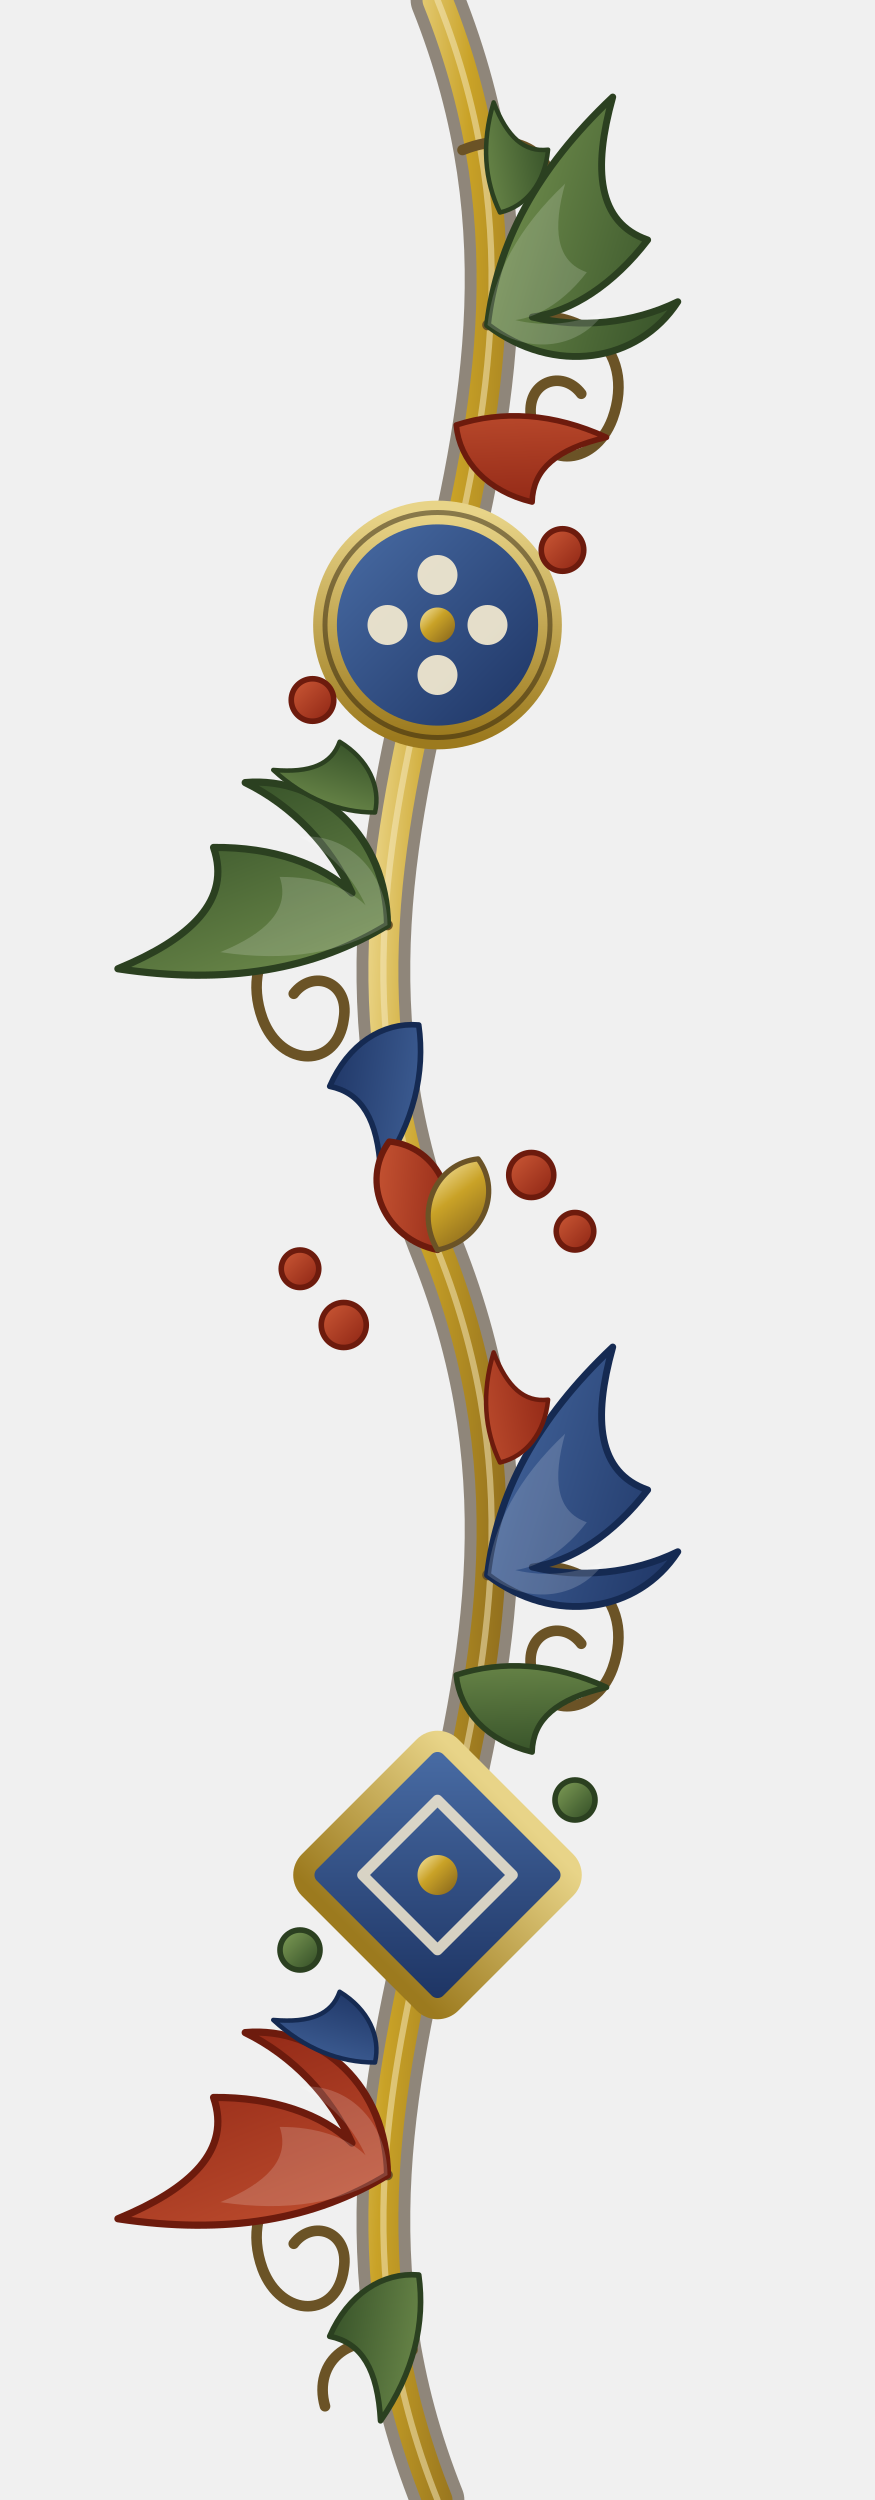
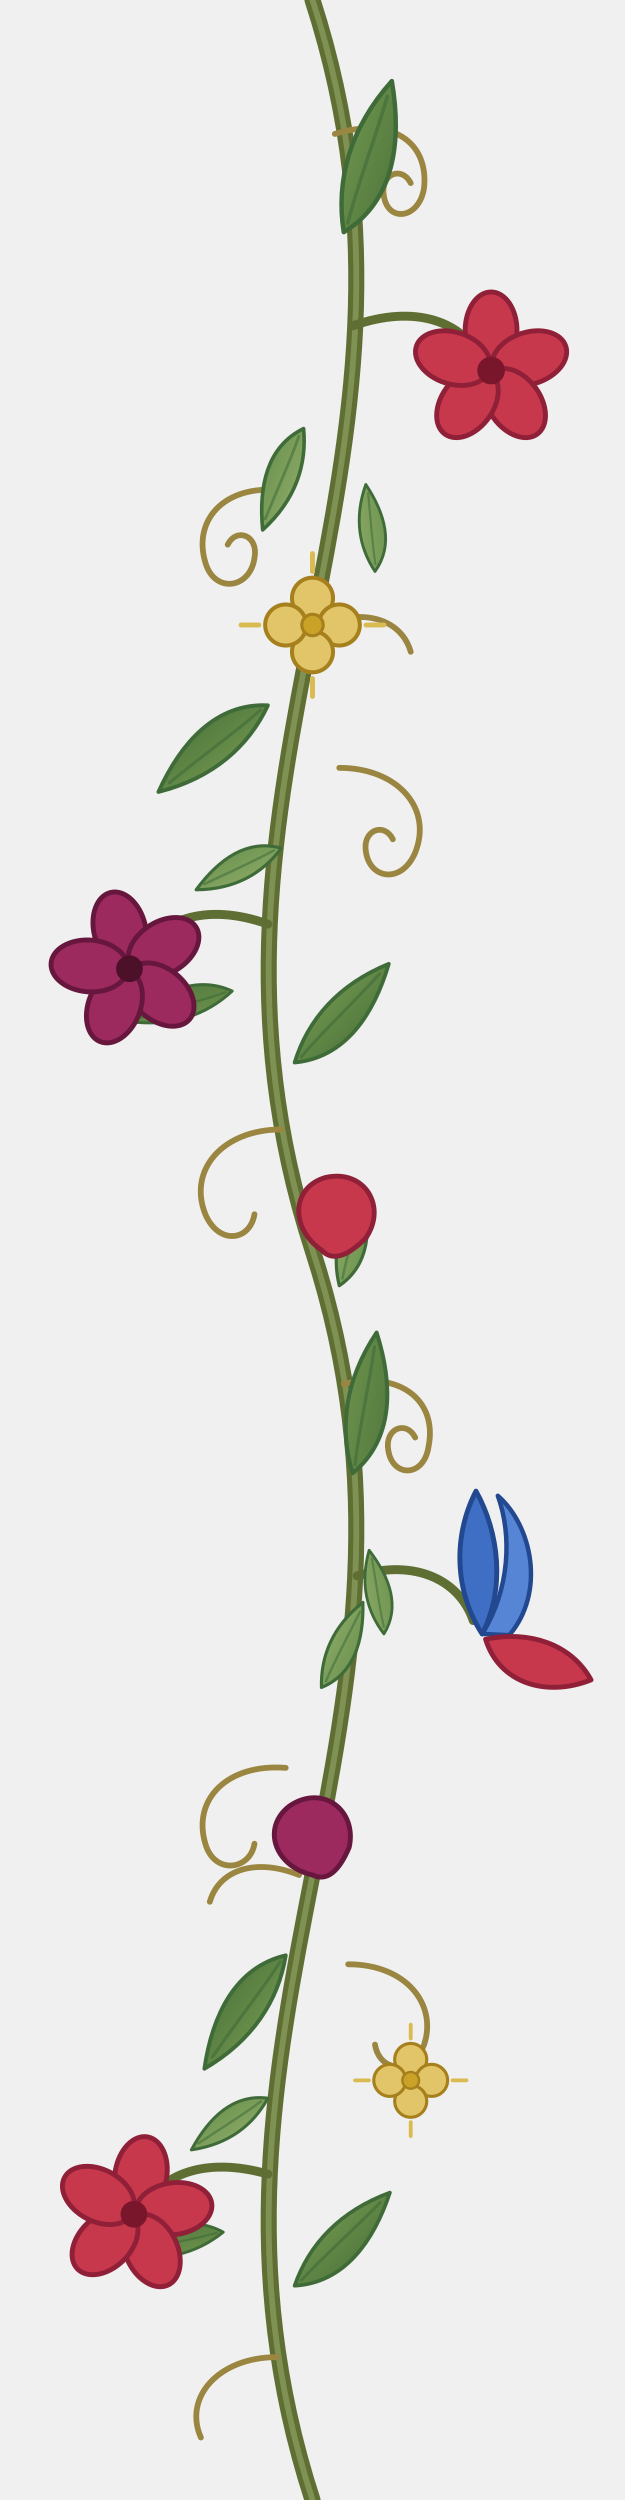
- <svg xmlns="http://www.w3.org/2000/svg" viewBox="0 0 140 400" width="140" height="400">
+ <svg xmlns="http://www.w3.org/2000/svg" viewBox="0 0 140 560" width="140" height="560">
  <defs>
-     <linearGradient id="gold" x1="0" y1="0" x2="1" y2="1">
-       <stop offset="0" stop-color="#f6e6a8" />
-       <stop offset="0.42" stop-color="#c9a227" />
-       <stop offset="1" stop-color="#83621b" />
+     <linearGradient id="green" x1="0" y1="0" x2="1" y2="1">
+       <stop offset="0" stop-color="#7fa257" />
+       <stop offset="1" stop-color="#426b35" />
    </linearGradient>
-     <linearGradient id="goldRim" x1="0" y1="0" x2="0" y2="1">
-       <stop offset="0" stop-color="#e8d488" />
-       <stop offset="1" stop-color="#9c7a1e" />
+     <linearGradient id="greenPale" x1="0" y1="0" x2="1" y2="1">
+       <stop offset="0" stop-color="#9cb872" />
+       <stop offset="1" stop-color="#5c8544" />
    </linearGradient>
-     <linearGradient id="verdigris" x1="0" y1="0" x2="1" y2="1">
-       <stop offset="0" stop-color="#82a058" />
-       <stop offset="1" stop-color="#2f4a24" />
-     </linearGradient>
-     <linearGradient id="lapis" x1="0" y1="0" x2="1" y2="1">
-       <stop offset="0" stop-color="#4b6fa8" />
-       <stop offset="1" stop-color="#1b3160" />
-     </linearGradient>
-     <linearGradient id="vermilion" x1="0" y1="0" x2="1" y2="1">
-       <stop offset="0" stop-color="#cd5a37" />
-       <stop offset="1" stop-color="#8d2413" />
-     </linearGradient>
-     <path id="acanthus" d="M0 0          C 7 -11 18 -19 34 -24          C 26 -15 23 -7 29 -1          C 21 3 13 4 7 2          C 13 7 21 10 29 10          C 19 16 6 12 0 0 Z" />
-     <path id="sprig" d="M0 0          C 5 -8 13 -14 24 -17          C 18 -9 17 -3 21 2          C 13 6 5 5 0 0 Z" />
-     <path id="bud" d="M0 0          C -7 -5 -7 -15 0 -19          C 7 -15 7 -5 0 0 Z" />
-     <g id="clusterGreen">
-       <use href="#acanthus" fill="url(#verdigris)" stroke="#2b4020" stroke-width="1.1" />
-       <use href="#acanthus" fill="#ffffff" opacity="0.17" transform="scale(0.62)" />
+     <g id="petals5">
+       <ellipse cx="0" cy="-9" rx="5.8" ry="8.6" />
+       <ellipse cx="0" cy="-9" rx="5.8" ry="8.6" transform="rotate(72)" />
+       <ellipse cx="0" cy="-9" rx="5.8" ry="8.6" transform="rotate(144)" />
+       <ellipse cx="0" cy="-9" rx="5.8" ry="8.6" transform="rotate(216)" />
+       <ellipse cx="0" cy="-9" rx="5.8" ry="8.6" transform="rotate(288)" />
    </g>
-     <g id="clusterBlue">
-       <use href="#acanthus" fill="url(#lapis)" stroke="#152a52" stroke-width="1.1" />
-       <use href="#acanthus" fill="#ffffff" opacity="0.17" transform="scale(0.62)" />
+     <g id="leafA">
+       <path d="M0 0 C 6 -10 16 -17 30 -19 C 23 -7 13 2 0 0 Z" fill="url(#green)" stroke="#3f6b38" stroke-width="1" />
+       <path d="M2 -1 C 9 -6 18 -11 27 -17" fill="none" stroke="#3f6b38" stroke-width="0.8" opacity="0.6" />
    </g>
-     <g id="clusterRed">
-       <use href="#acanthus" fill="url(#vermilion)" stroke="#6d1b0d" stroke-width="1.1" />
-       <use href="#acanthus" fill="#ffffff" opacity="0.17" transform="scale(0.62)" />
+     <g id="leafB">
+       <path d="M0 0 C 4 -8 11 -14 22 -16 C 17 -6 10 1 0 0 Z" fill="url(#greenPale)" stroke="#3f6b38" stroke-width="0.9" />
+       <path d="M2 -1 C 7 -5 13 -9 20 -14" fill="none" stroke="#3f6b38" stroke-width="0.7" opacity="0.55" />
+     </g>
+     <g id="rosette">
+       <g stroke="#a5801d" stroke-width="0.9" fill="#e2c568">
+         <circle cx="0" cy="-6" r="4.6" />
+         <circle cx="6" cy="0" r="4.6" />
+         <circle cx="0" cy="6" r="4.6" />
+         <circle cx="-6" cy="0" r="4.6" />
+       </g>
+       <circle r="2.4" fill="#c9a227" stroke="#a5801d" stroke-width="0.7" />
+       <g stroke="#d9bb52" stroke-width="1.1" stroke-linecap="round">
+         <path d="M0 -12 v-4" />
+         <path d="M12 0 h4" />
+         <path d="M0 12 v4" />
+         <path d="M-12 0 h-4" />
+       </g>
+     </g>
+     <g id="lily">
+       <path d="M0 0 C -8 -8 -11 -20 -8 -31 C -1 -23 3 -11 0 0 Z" fill="#3f6fc4" stroke="#22488f" stroke-width="1.1" />
+       <path d="M0 0 C 4 -11 2 -23 -3 -31 C 6 -26 12 -12 6 -1 Z" fill="#5585d4" stroke="#22488f" stroke-width="1" />
+       <path d="M1 1 C 10 -3 20 -2 26 5 C 17 11 6 10 1 1 Z" fill="#c8384c" stroke="#8f2038" stroke-width="1.1" />
+     </g>
+     <g id="bud">
+       <path d="M0 0 C -8 -3 -10 -12 -3 -16 C 5 -20 12 -13 9 -5 C 6 0 3 2 0 0 Z" />
    </g>
  </defs>
  <g stroke-linecap="round" stroke-linejoin="round">
-     <path d="M70 0 C100 75 40 125 70 200 C100 275 40 325 70 400" fill="none" stroke="#40301a" stroke-width="8.6" opacity="0.55" />
-     <path d="M70 0 C100 75 40 125 70 200 C100 275 40 325 70 400" fill="none" stroke="url(#gold)" stroke-width="4.8" />
-     <path d="M70 0 C100 75 40 125 70 200 C100 275 40 325 70 400" fill="none" stroke="#f7ecc4" stroke-width="1" opacity="0.5" />
-     <g fill="none" stroke="#6b5326" stroke-width="1.7">
-       <path d="M78 52 C93 47 102 56 98 67 C95 75 86 75 85 67 C84 61 90 59 93 63" />
-       <path d="M62 148 C47 143 38 152 42 163 C45 171 54 171 55 163 C56 157 50 155 47 159" />
-       <path d="M78 252 C93 247 102 256 98 267 C95 275 86 275 85 267 C84 261 90 259 93 263" />
-       <path d="M62 348 C47 343 38 352 42 363 C45 371 54 371 55 363 C56 357 50 355 47 359" />
-       <path d="M74 24 C84 20 90 26 88 33" />
-       <path d="M66 376 C56 372 50 378 52 385" />
+     <path d="M70 0 C104 105 36 175 70 280 C104 385 36 455 70 560" fill="none" stroke="#5f6f34" stroke-width="3.6" />
+     <path d="M70 0 C104 105 36 175 70 280 C104 385 36 455 70 560" fill="none" stroke="#8b9d5e" stroke-width="1.3" opacity="0.75" />
+     <g fill="none" stroke="#5f6f34" stroke-width="2">
+       <path d="M79 73 C93 68 104 72 108 81" />
+       <path d="M60 207 C46 202 35 206 31 215" />
+       <path d="M80 353 C93 349 103 354 106 363" />
+       <path d="M60 487 C46 483 36 487 32 495" />
    </g>
-     <g transform="translate(78 52) rotate(-26)">
-       <use href="#clusterGreen" />
+     <g fill="none" stroke="#9a8640" stroke-width="1.3">
+       <path d="M75 30 C88 26 96 32 95 42 C94 49 87 50 86 44 C85 39 90 37 92 41" />
+       <path d="M64 110 C51 108 43 116 46 126 C48 133 56 132 57 125 C58 120 53 118 51 122" />
+       <path d="M76 172 C89 172 97 181 93 191 C90 198 83 197 82 191 C81 186 86 184 88 188" />
+       <path d="M63 253 C50 253 42 262 46 272 C49 279 56 278 57 272" />
+       <path d="M77 310 C90 307 98 314 96 324 C95 331 88 331 87 325 C86 320 91 318 93 322" />
+       <path d="M64 396 C51 395 43 403 46 413 C48 420 56 419 57 413" />
+       <path d="M78 440 C91 440 98 449 95 458 C92 465 85 464 84 458" />
+       <path d="M62 528 C49 528 41 537 45 546" />
+       <path d="M72 140 C82 136 90 139 92 146" />
+       <path d="M67 420 C57 416 49 419 47 426" />
    </g>
-     <g transform="translate(73 68) rotate(40) scale(0.82)">
-       <use href="#sprig" fill="url(#vermilion)" stroke="#6d1b0d" stroke-width="1.1" />
+     <g>
+       <use href="#leafA" transform="translate(77 52) rotate(-40)" />
+       <use href="#leafB" transform="translate(68 96) rotate(148) scale(0.9)" />
+       <use href="#leafA" transform="translate(60 158) rotate(174) scale(0.88)" />
+       <use href="#leafB" transform="translate(63 190) rotate(190) scale(0.78)" />
+       <use href="#leafA" transform="translate(66 238) rotate(-14) scale(0.86)" />
+       <use href="#leafB" transform="translate(76 288) rotate(-40) scale(0.8)" />
+       <use href="#leafA" transform="translate(79 330) rotate(-48) scale(0.9)" />
+       <use href="#leafB" transform="translate(72 378) rotate(-28) scale(0.78)" />
+       <use href="#leafA" transform="translate(64 438) rotate(158) scale(0.88)" />
+       <use href="#leafB" transform="translate(60 470) rotate(182) scale(0.76)" />
+       <use href="#leafA" transform="translate(66 512) rotate(-12) scale(0.84)" />
+       <use href="#leafB" transform="translate(84 128) rotate(-60) scale(0.72)" />
+       <use href="#leafA" transform="translate(52 222) rotate(196) scale(0.68)" />
+       <use href="#leafB" transform="translate(86 366) rotate(-64) scale(0.7)" />
+       <use href="#leafA" transform="translate(50 500) rotate(200) scale(0.66)" />
    </g>
-     <g transform="translate(80 34) rotate(-58) scale(0.6)">
-       <use href="#sprig" fill="url(#verdigris)" stroke="#2b4020" stroke-width="1.2" />
+     <g transform="translate(110 83)">
+       <g fill="#c8384c" stroke="#8f2038" stroke-width="1.1">
+         <use href="#petals5" />
+       </g>
+       <circle r="3.1" fill="#79162c" />
    </g>
-     <g transform="translate(70 100)">
-       <circle r="18" fill="url(#lapis)" stroke="url(#goldRim)" stroke-width="3.8" />
-       <circle r="18" fill="none" stroke="#2a1d0c" stroke-width="0.8" opacity="0.5" />
-       <g fill="#f4ead0" opacity="0.92">
-         <circle cx="0" cy="-8" r="3.2" />
-         <circle cx="8" cy="0" r="3.2" />
-         <circle cx="0" cy="8" r="3.2" />
-         <circle cx="-8" cy="0" r="3.2" />
+     <use href="#rosette" transform="translate(70 140)" />
+     <g transform="translate(29 217) rotate(-14)">
+       <g fill="#9c2a5e" stroke="#67173d" stroke-width="1.1">
+         <use href="#petals5" />
      </g>
-       <circle r="2.8" fill="url(#gold)" />
+       <circle r="3" fill="#4c1029" />
    </g>
-     <g fill="url(#vermilion)" stroke="#6d1b0d" stroke-width="0.9">
-       <circle cx="90" cy="88" r="3.4" />
-       <circle cx="50" cy="112" r="3.4" />
+     <g transform="translate(72 280) rotate(14)">
+       <use href="#bud" fill="#c8384c" stroke="#8f2038" stroke-width="1.1" />
    </g>
-     <g transform="translate(62 148) rotate(-154) scale(1.05)">
-       <use href="#clusterGreen" />
+     <use href="#lily" transform="translate(108 366) rotate(12)" />
+     <g transform="translate(70 420) rotate(-8)">
+       <use href="#bud" fill="#9c2a5e" stroke="#67173d" stroke-width="1.1" />
    </g>
-     <g transform="translate(67 164) rotate(140) scale(0.82)">
-       <use href="#sprig" fill="url(#lapis)" stroke="#152a52" stroke-width="1.1" />
+     <g transform="translate(30 496) rotate(10)">
+       <g fill="#c8384c" stroke="#8f2038" stroke-width="1.1">
+         <use href="#petals5" />
+       </g>
+       <circle r="3" fill="#79162c" />
    </g>
-     <g transform="translate(60 130) rotate(-122) scale(0.6)">
-       <use href="#sprig" fill="url(#verdigris)" stroke="#2b4020" stroke-width="1.2" />
-     </g>
-     <g transform="translate(70 200)">
-       <use href="#bud" fill="url(#vermilion)" stroke="#6d1b0d" stroke-width="1" transform="rotate(-24)" />
-       <use href="#bud" fill="url(#gold)" stroke="#6b5326" stroke-width="1" transform="rotate(24) scale(0.84)" />
-     </g>
-     <g fill="url(#vermilion)" stroke="#6d1b0d" stroke-width="0.9">
-       <circle cx="85" cy="188" r="3.6" />
-       <circle cx="92" cy="197" r="3" />
-       <circle cx="55" cy="212" r="3.6" />
-       <circle cx="48" cy="203" r="3" />
-     </g>
-     <g transform="translate(78 252) rotate(-26)">
-       <use href="#clusterBlue" />
-     </g>
-     <g transform="translate(73 268) rotate(40) scale(0.82)">
-       <use href="#sprig" fill="url(#verdigris)" stroke="#2b4020" stroke-width="1.1" />
-     </g>
-     <g transform="translate(80 234) rotate(-58) scale(0.6)">
-       <use href="#sprig" fill="url(#vermilion)" stroke="#6d1b0d" stroke-width="1.2" />
-     </g>
-     <g transform="translate(70 300)">
-       <rect x="-16" y="-16" width="32" height="32" transform="rotate(45)" rx="3" fill="url(#lapis)" stroke="url(#goldRim)" stroke-width="3.4" />
-       <path d="M0 -12 L12 0 L0 12 L-12 0 Z" fill="none" stroke="#f4ead0" stroke-width="1.7" opacity="0.85" />
-       <circle r="3.2" fill="url(#gold)" />
-     </g>
-     <g fill="url(#verdigris)" stroke="#2b4020" stroke-width="0.9">
-       <circle cx="92" cy="288" r="3.2" />
-       <circle cx="48" cy="312" r="3.2" />
-     </g>
-     <g transform="translate(62 348) rotate(-154) scale(1.05)">
-       <use href="#clusterRed" />
-     </g>
-     <g transform="translate(67 364) rotate(140) scale(0.82)">
-       <use href="#sprig" fill="url(#verdigris)" stroke="#2b4020" stroke-width="1.1" />
-     </g>
-     <g transform="translate(60 330) rotate(-122) scale(0.6)">
-       <use href="#sprig" fill="url(#lapis)" stroke="#152a52" stroke-width="1.2" />
-     </g>
+     <use href="#rosette" transform="translate(92 466) scale(0.78)" />
  </g>
</svg>
